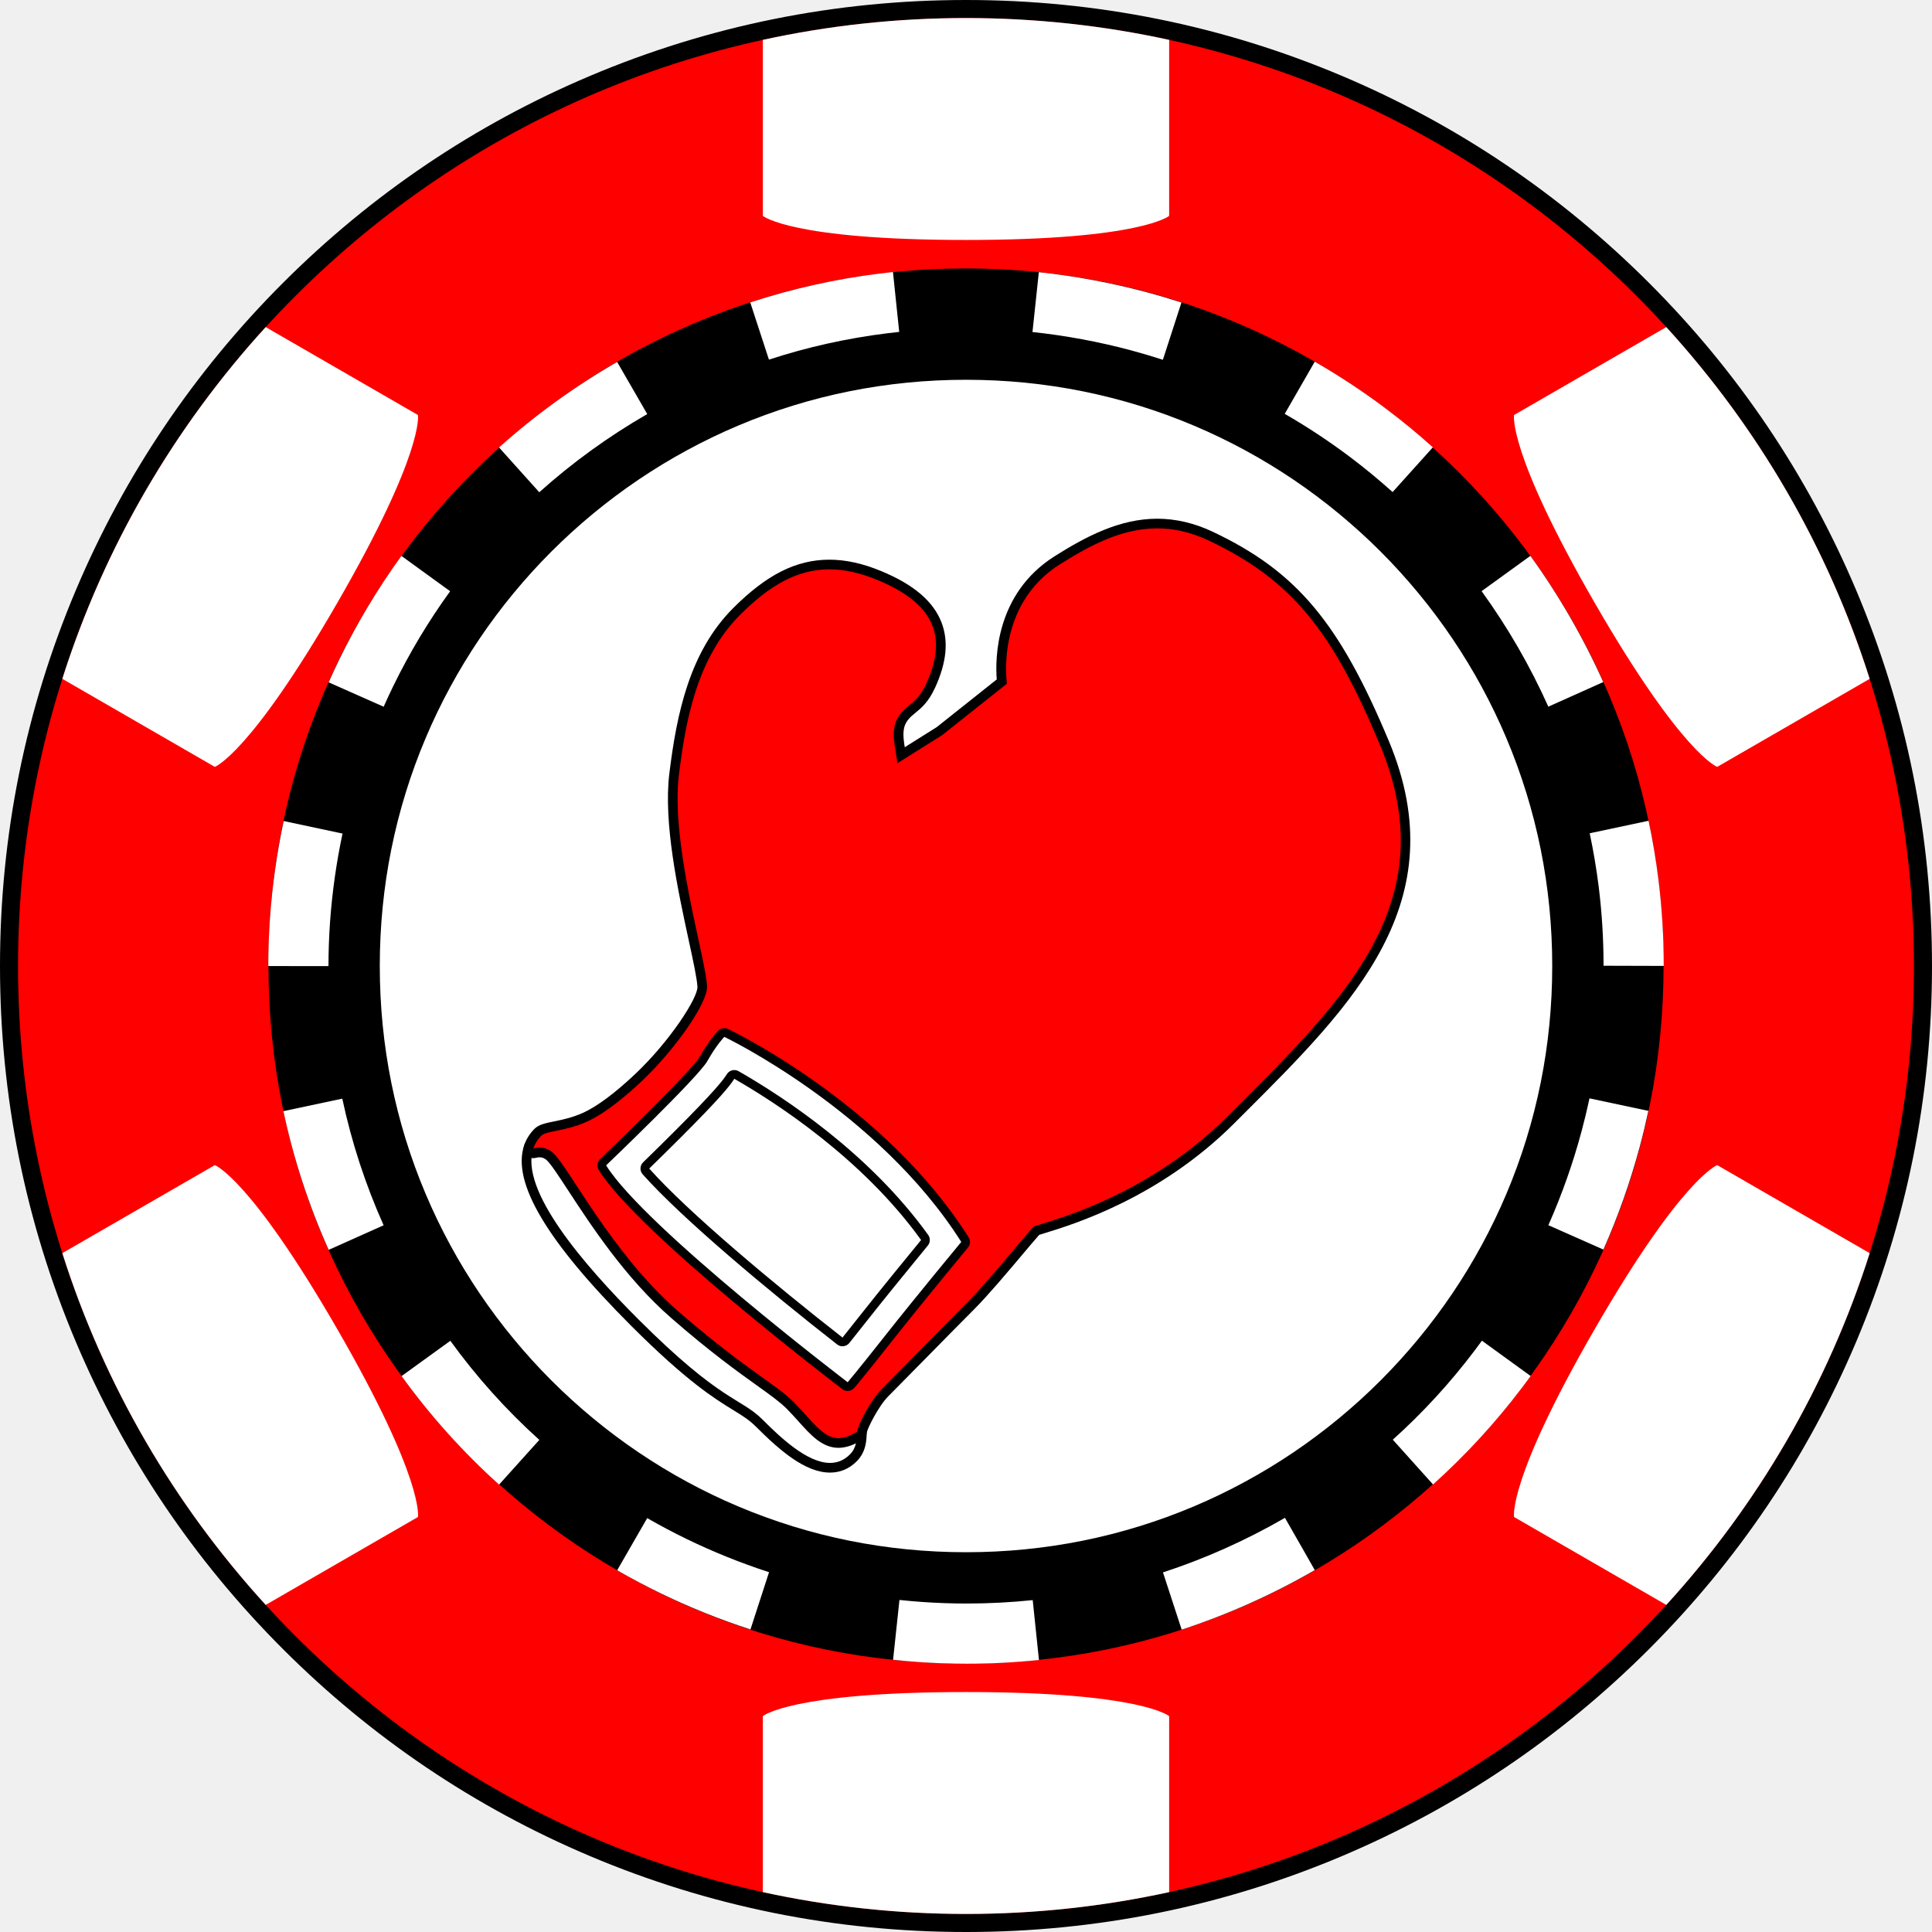
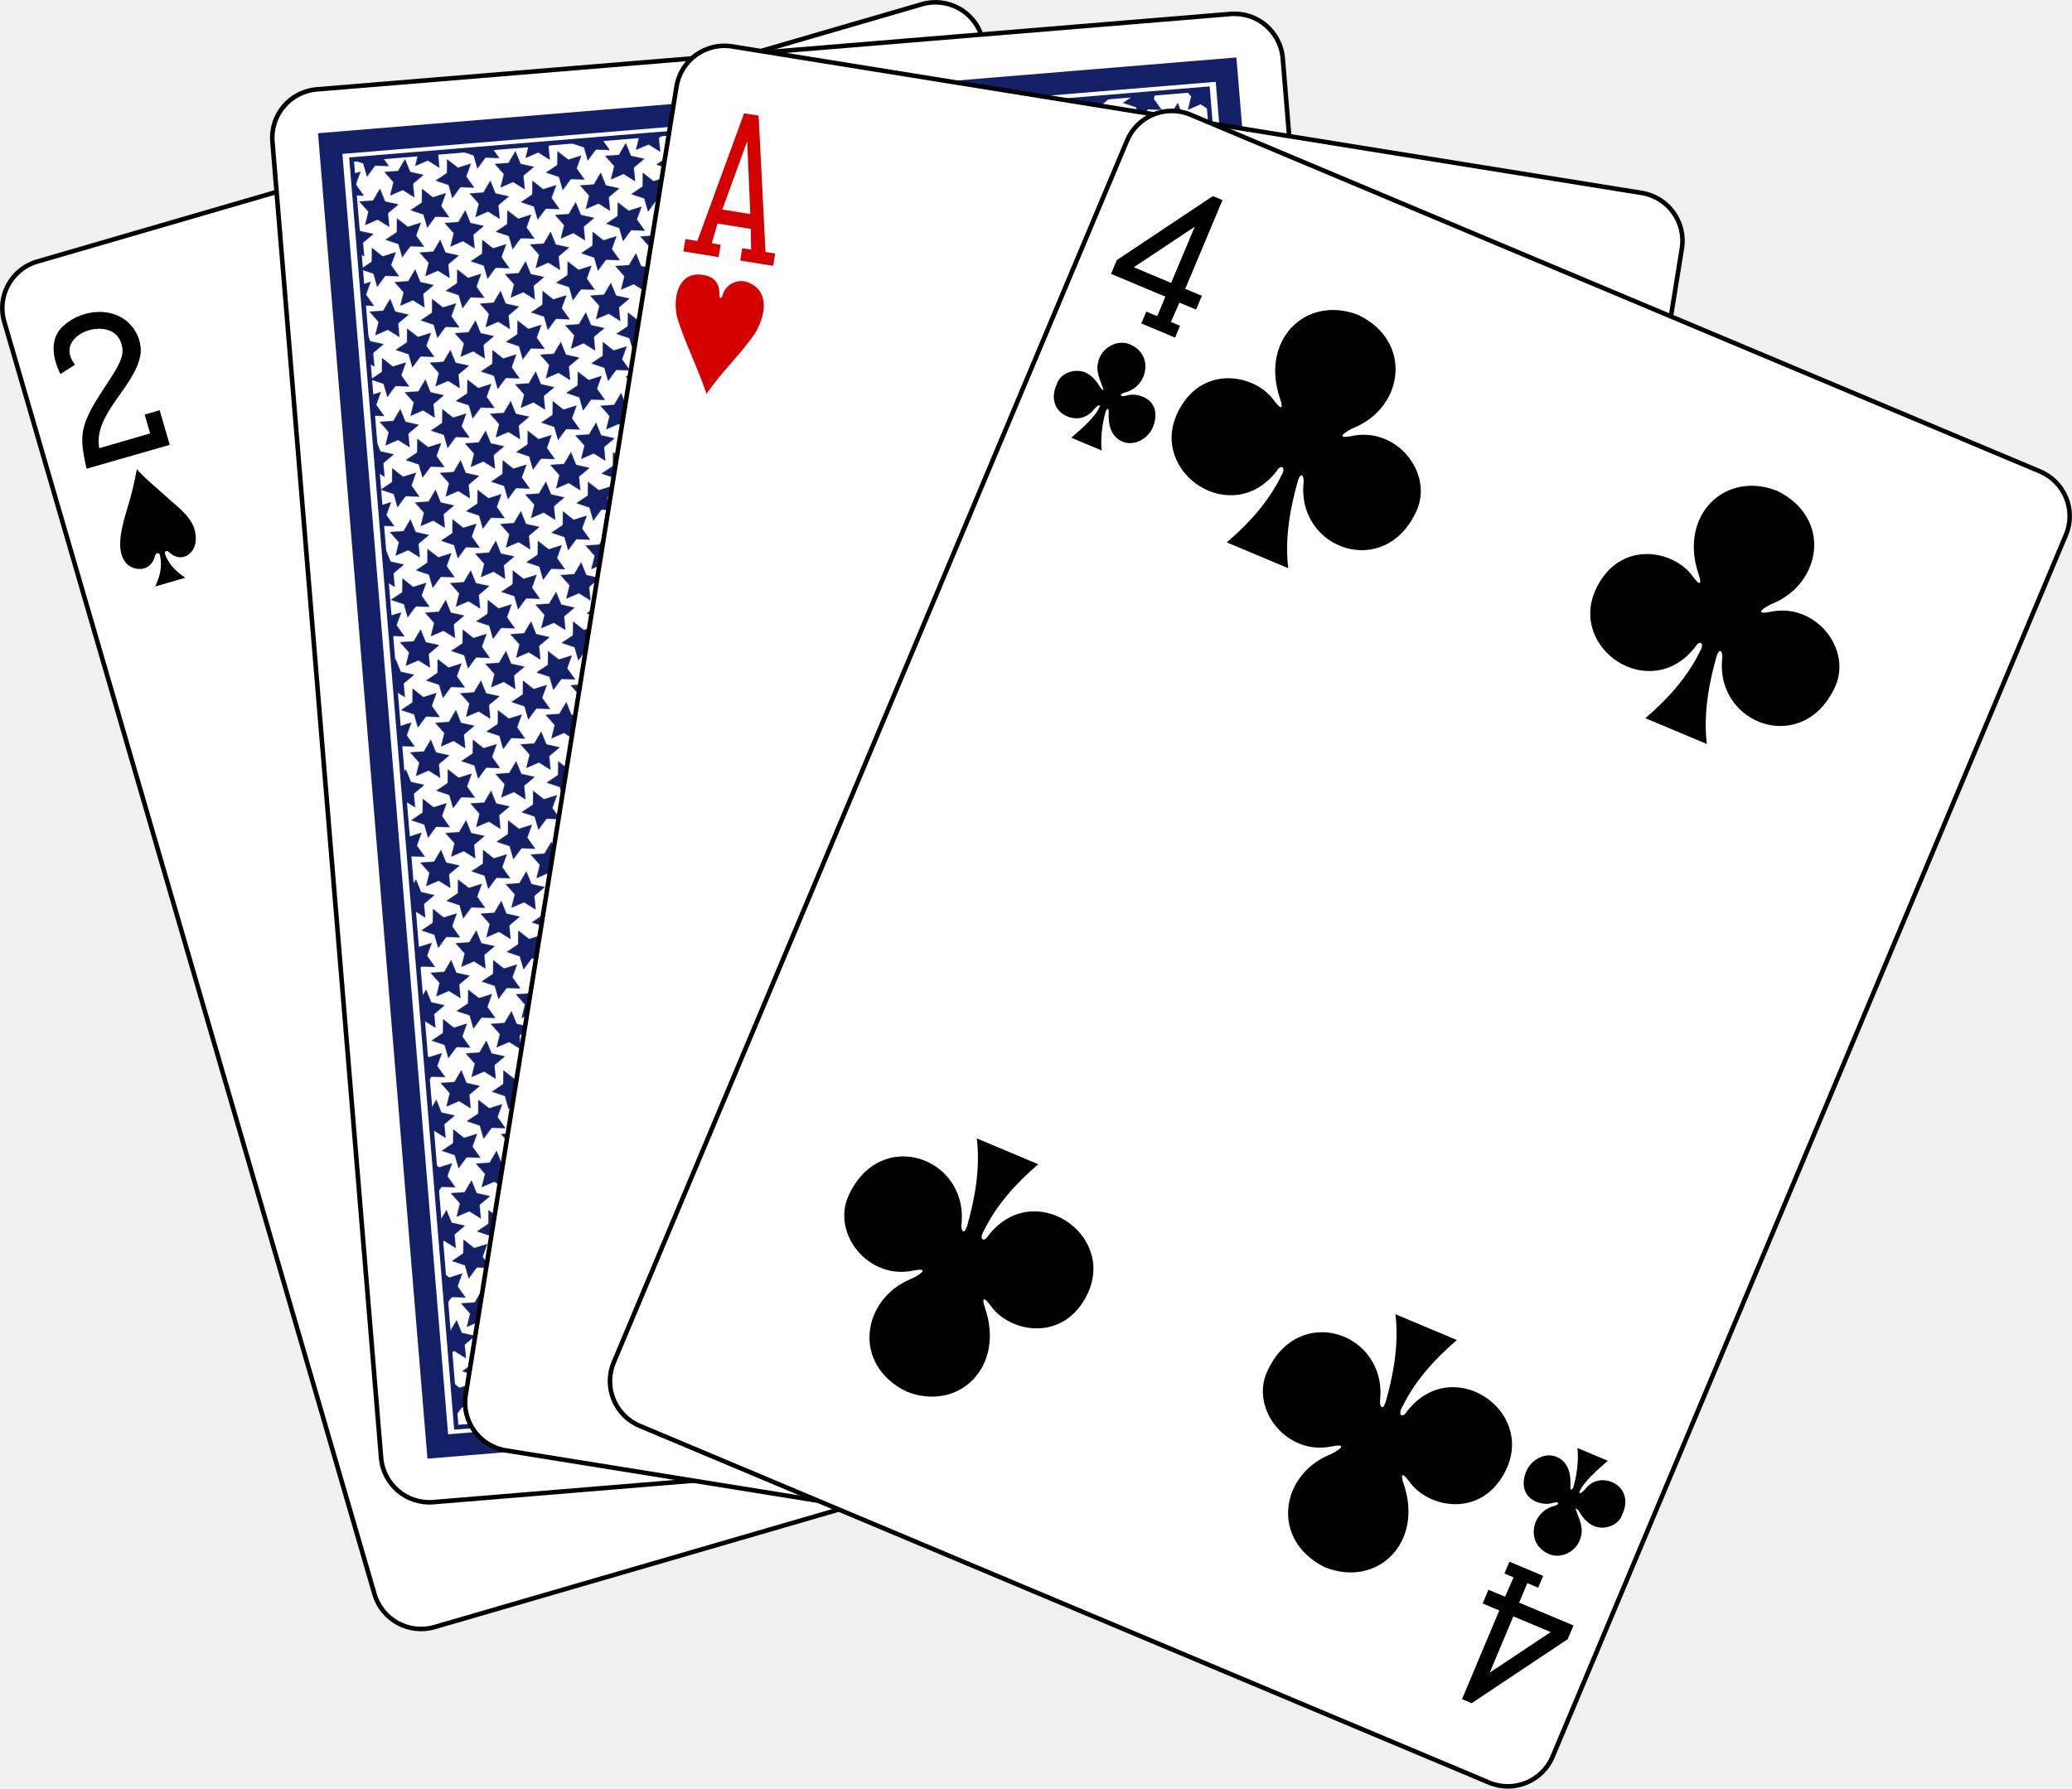
- <svg xmlns="http://www.w3.org/2000/svg" version="1.1" id="Layer_1" x="0px" y="0px" width="200px" height="200px" viewBox="0 0 200 200" enable-background="new 0 0 200 200" xml:space="preserve">
-   <rect fill="none" width="200" height="200" />
-   <g>
-     <g>
-       <g>
-         <g>
-           <path fill="#FF0000" d="M100,199.065c-13.374,0-26.347-2.619-38.561-7.785c-11.797-4.99-22.391-12.133-31.489-21.23      s-16.241-19.692-21.23-31.488C3.554,126.347,0.935,113.373,0.935,100s2.62-26.347,7.786-38.561      c4.989-11.797,12.132-22.392,21.23-31.489S49.642,13.71,61.439,8.72C73.653,3.554,86.626,0.935,100,0.935      c13.373,0,26.348,2.619,38.561,7.785c11.797,4.99,22.393,12.133,31.49,21.23s16.24,19.692,21.23,31.489      c5.166,12.214,7.785,25.188,7.785,38.561s-2.619,26.347-7.785,38.562c-4.99,11.796-12.133,22.391-21.23,31.488      s-19.693,16.24-31.49,21.23C126.348,196.446,113.373,199.065,100,199.065z" />
-           <path d="M100,1.869c54.197,0,98.131,43.935,98.131,98.131S154.197,198.131,100,198.131c-54.196,0-98.131-43.935-98.131-98.131      S45.804,1.869,100,1.869 M100,0C86.501,0,73.404,2.645,61.075,7.859c-11.908,5.036-22.603,12.247-31.786,21.43      c-9.183,9.184-16.393,19.878-21.43,31.786C2.645,73.404,0,86.501,0,100s2.645,26.596,7.859,38.925      c5.037,11.908,12.247,22.603,21.43,31.786c9.184,9.183,19.878,16.394,31.786,21.43C73.404,197.355,86.501,200,100,200      s26.596-2.645,38.926-7.859c11.908-5.036,22.602-12.247,31.785-21.43c9.184-9.184,16.393-19.878,21.43-31.786      C197.355,126.596,200,113.499,200,100s-2.645-26.596-7.859-38.925c-5.037-11.908-12.246-22.603-21.43-31.786      c-9.184-9.183-19.877-16.394-31.785-21.43C126.596,2.645,113.499,0,100,0L100,0z" />
+ <svg xmlns="http://www.w3.org/2000/svg" xmlns:xlink="http://www.w3.org/1999/xlink" version="1.1" width="454.207" height="392.18" id="svg4423">
+   <defs id="defs4425">
+     <pattern xlink:href="#pattern13024-5" id="pattern13545-1" patternTransform="matrix(-0.1105996,0.1105996,-0.1105996,-0.1105996,-254.0238,74.42622)" />
+     <pattern patternUnits="userSpaceOnUse" width="108.618" height="110.741" patternTransform="translate(-254.0238,74.42622)" id="pattern13024-5">
+       <path transform="translate(1070.355,-11.76359)" d="m -1016.046,25.721 -10.764,16.121 7.177,18.006 -18.658,-5.256 -14.907,12.39 -0.767,-19.369 -16.39,-10.349 18.184,-6.715 4.777,-18.786 12.005,15.219 z" id="path13016-2" style="fill:#131f67;fill-opacity:1;stroke:none" />
+       <path style="fill:#131f67;fill-opacity:1;stroke:none" id="path13018-7" d="m -1016.046,25.721 -10.764,16.121 7.177,18.006 -18.658,-5.256 -14.907,12.39 -0.767,-19.369 -16.39,-10.349 18.184,-6.715 4.777,-18.786 12.005,15.219 z" transform="matrix(0.8660254,0.5,-0.5,0.8660254,946.3391,568.7278)" />
+       <path d="m -1016.046,25.721 -10.764,16.121 7.177,18.006 -18.658,-5.256 -14.907,12.39 -0.767,-19.369 -16.39,-10.349 18.184,-6.715 4.777,-18.786 12.005,15.219 z" id="path13020-6" style="fill:#131f67;fill-opacity:1;stroke:none" transform="translate(1124.664,-11.76359)" />
+       <path style="fill:#131f67;fill-opacity:1;stroke:none" id="path13022-1" d="m -1016.046,25.721 -10.764,16.121 7.177,18.006 -18.658,-5.256 -14.907,12.39 -0.767,-19.369 -16.39,-10.349 18.184,-6.715 4.777,-18.786 12.005,15.219 z" transform="matrix(0.8660254,0.5,-0.5,0.8660254,1000.648,568.7278)" />
+     </pattern>
+   </defs>
+   <g transform="matrix(0.9601912,-0.2793435,0.2793435,0.9601912,58.62469,-214.6168)" id="layer1">
+     <g transform="translate(-1332.029,-31.09977)" id="g3511" style="display:inline">
+       <g id="g8049">
+         <g transform="translate(-5060.953,3024.952)" id="g8879-5" style="display:inline">
+           <rect width="223.228" height="311.811" rx="10.63" ry="10.63" x="6257.929" y="-2746.811" id="rect6347-0" style="fill:#ffffff;fill-opacity:1;stroke:#000000;stroke-width:0.997;stroke-miterlimit:4;stroke-opacity:1;stroke-dasharray:none;display:inline" />
+           <g transform="matrix(0.3010621,0,0,0.3010621,5679.86,-1949.801)" id="g8574-2">
+             <path d="m 1947.701,-2492.42 0.547,-6.705 c 1.692,-20.723 6.226,-27.723 31.96,-49.343 12.488,-10.492 16.588,-15.669 17.165,-21.677 1.631,-14.15 -11.131,-18.57 -19.448,-18.647 -10.769,-0.099 -22.951,6.349 -17.143,21.304 l -12.079,3.547 c -2.439,-13.951 0.056,-27.044 11.378,-32.858 15.101,-7.572 34.478,-4.601 44.255,7.33 6.571,8.019 8.064,19.086 4.543,27.754 -10.299,22.16 -45.243,31.908 -48.132,57.528 l 38.634,0 0,-14.267 11.379,0 0,26.264 z" id="path7100-8" style="fill:#000000;fill-opacity:1;display:inline" />
+             <path d="m 2633.966,-1766.532 -0.547,6.705 c -1.692,20.723 -6.226,27.723 -31.96,49.343 -12.488,10.492 -16.588,15.669 -17.165,21.677 -1.631,14.15 11.131,18.57 19.448,18.647 10.769,0.099 22.951,-6.349 17.143,-21.304 l 12.079,-3.547 c 2.439,13.951 -0.056,27.044 -11.378,32.858 -15.101,7.572 -34.478,4.601 -44.255,-7.33 -6.571,-8.019 -8.064,-19.086 -4.543,-27.754 10.299,-22.16 45.243,-31.908 48.132,-57.528 l -38.634,0 0,14.267 -11.379,0 0,-26.264 z" id="path7116-6" style="fill:#000000;fill-opacity:1;display:inline" />
+           </g>
        </g>
      </g>
-       <g>
-         <path fill="#FFFFFF" d="M34.91,137.579c-9.062-15.695-12.675-16.965-12.675-16.965l-15.783,9.112     c4.344,13.681,11.605,26.062,21.053,36.412l15.76-9.099C43.265,157.04,43.972,153.274,34.91,137.579z" />
-       </g>
-       <g>
-         <path fill="#FFFFFF" d="M165.09,62.421c9.062,15.695,12.676,16.965,12.676,16.965l15.783-9.112     c-4.344-13.68-11.605-26.062-21.055-36.412l-15.76,9.1C156.734,42.961,156.029,46.726,165.09,62.421z" />
-       </g>
-       <g>
-         <path fill="#FFFFFF" d="M34.91,62.421c9.062-15.695,8.355-19.46,8.355-19.46l-15.76-9.1     C18.058,44.212,10.796,56.594,6.452,70.273l15.783,9.112C22.235,79.386,25.849,78.116,34.91,62.421z" />
-       </g>
-       <g>
-         <path fill="#FFFFFF" d="M177.766,120.614c0,0-3.613,1.27-12.676,16.965s-8.355,19.461-8.355,19.461l15.76,9.099     c9.449-10.351,16.711-22.731,21.055-36.412L177.766,120.614z" />
-       </g>
-       <g>
-         <path fill="#FFFFFF" d="M100,175.159c-18.123,0-21.03,2.494-21.03,2.494v18.219c6.775,1.479,13.812,2.259,21.03,2.259     s14.255-0.78,21.03-2.259v-18.219C121.03,177.653,118.123,175.159,100,175.159z" />
-       </g>
-       <g>
-         <path fill="#FFFFFF" d="M100,24.841c18.123,0,21.03-2.494,21.03-2.494V4.128c-6.775-1.479-13.812-2.259-21.03-2.259     s-14.255,0.78-21.03,2.259v18.219C78.97,22.347,81.877,24.841,100,24.841z" />
-       </g>
-       <g>
-         <path d="M100,172.212c-9.76,0-19.214-1.905-28.1-5.664c-4.273-1.808-8.397-4.046-12.256-6.653     c-3.829-2.587-7.431-5.559-10.705-8.833c-3.274-3.274-6.246-6.876-8.833-10.705c-2.607-3.859-4.846-7.982-6.653-12.256     c-3.759-8.887-5.664-18.34-5.664-28.101c0-9.76,1.905-19.214,5.664-28.1c1.808-4.274,4.046-8.397,6.653-12.257     c2.587-3.829,5.559-7.431,8.833-10.705c3.274-3.274,6.876-6.246,10.705-8.833c3.859-2.607,7.983-4.846,12.256-6.653     c8.886-3.759,18.34-5.664,28.1-5.664s19.214,1.905,28.1,5.664c4.273,1.808,8.398,4.046,12.258,6.653     c3.828,2.587,7.43,5.559,10.705,8.833c3.273,3.274,6.244,6.876,8.832,10.705c2.607,3.859,4.846,7.982,6.654,12.257     c3.758,8.886,5.664,18.34,5.664,28.1c0,9.761-1.906,19.214-5.664,28.101c-1.809,4.273-4.047,8.396-6.654,12.256     c-2.588,3.829-5.559,7.431-8.832,10.705c-3.275,3.274-6.877,6.246-10.705,8.833c-3.859,2.607-7.984,4.846-12.258,6.653     C119.214,170.307,109.76,172.212,100,172.212z" />
-       </g>
-       <g>
-         <path fill="#FFFFFF" d="M100.084,172.228c-1.691,0-3.403-0.061-5.086-0.179c-0.846-0.061-1.703-0.137-2.547-0.226l0.66-6.196     c0.771,0.083,1.554,0.151,2.327,0.206c1.538,0.109,3.101,0.164,4.647,0.164c2.275,0,4.57-0.119,6.821-0.354l0.646,6.197     C105.086,172.098,102.573,172.228,100.084,172.228z M122.326,168.698l-1.935-5.924c4.337-1.415,8.577-3.311,12.599-5.633     l0.027-0.016l3.092,5.409l-1.545-2.704l1.543,2.706l0.01-0.007l-0.012,0.007C131.709,165.075,127.073,167.148,122.326,168.698z      M77.688,168.679c-3.207-1.041-6.363-2.313-9.38-3.782c-1.491-0.727-2.978-1.514-4.418-2.344l3.108-5.399     c1.316,0.757,2.675,1.479,4.037,2.141c2.757,1.343,5.643,2.506,8.576,3.458L77.688,168.679z M51.664,153.687     c-3.736-3.363-7.132-7.144-10.093-11.236l5.048-3.652c2.704,3.737,5.804,7.189,9.213,10.258L51.664,153.687z M148.346,153.672     l-4.164-4.636c3.092-2.777,5.938-5.876,8.457-9.211c0.258-0.34,0.516-0.688,0.768-1.037l5.045,3.657     c-0.275,0.381-0.559,0.763-0.842,1.137C154.85,147.233,151.734,150.627,148.346,153.672z M34.026,129.385     c-2.064-4.611-3.642-9.442-4.687-14.359l6.095-1.295c0.954,4.487,2.393,8.897,4.278,13.108L34.026,129.385z M165.982,129.356     l-5.695-2.524c1.396-3.149,2.555-6.432,3.445-9.755c0.299-1.111,0.57-2.246,0.811-3.375l6.096,1.295     c-0.264,1.234-0.562,2.477-0.887,3.692C168.777,122.325,167.51,125.913,165.982,129.356z M34.003,100.012l-6.23-0.006     c0.002-1.665,0.062-3.351,0.179-5.008c0.237-3.344,0.712-6.71,1.413-10.005l6.094,1.297c-0.641,3.014-1.075,6.091-1.292,9.146     C34.06,96.95,34.004,98.491,34.003,100.012z M172.229,99.991l-6.23-0.018v-0.057c0-2.704-0.168-5.426-0.498-8.089     c-0.232-1.864-0.547-3.737-0.936-5.566l6.094-1.296c0.426,2.003,0.77,4.054,1.023,6.096c0.363,2.917,0.547,5.896,0.547,8.855     V99.991z M39.717,73.161l-5.695-2.526c0.346-0.781,0.71-1.563,1.082-2.327c1.83-3.76,4.001-7.381,6.451-10.761l5.044,3.658     c-2.239,3.087-4.221,6.395-5.894,9.83C40.365,71.732,40.033,72.448,39.717,73.161z M160.283,73.154     c-0.932-2.08-1.988-4.148-3.141-6.146c-1.158-2.004-2.426-3.96-3.766-5.813l5.047-3.652c1.467,2.025,2.85,4.162,4.113,6.351     c1.26,2.182,2.414,4.44,3.432,6.713L160.283,73.154z M55.825,50.958l-4.164-4.636c3.716-3.337,7.829-6.316,12.225-8.854     l3.116,5.395C62.979,45.186,59.219,47.909,55.825,50.958z M144.162,50.938c-1.385-1.246-2.844-2.448-4.336-3.576     c-2.164-1.636-4.463-3.157-6.832-4.52l3.109-5.4c2.592,1.492,5.107,3.156,7.479,4.948c1.635,1.235,3.232,2.553,4.748,3.916     L144.162,50.938z M120.381,37.245c-1.09-0.354-2.201-0.684-3.304-0.979c-3.331-0.893-6.762-1.529-10.195-1.895l0.658-6.195     c3.755,0.398,7.507,1.097,11.149,2.072c1.206,0.323,2.422,0.683,3.614,1.068L120.381,37.245z M79.6,37.228l-1.935-5.923     c4.338-1.417,8.846-2.423,13.396-2.987c0.455-0.057,0.918-0.109,1.378-0.157l0.647,6.197c-0.419,0.044-0.842,0.093-1.258,0.145     C87.674,35.017,83.559,35.933,79.6,37.228z" />
-       </g>
-       <g>
-         <path fill="#FFFFFF" d="M100,160.686c-8.209,0-16.153-1.601-23.61-4.754c-3.588-1.517-7.051-3.397-10.293-5.588     c-3.222-2.177-6.252-4.677-9.008-7.433s-5.256-5.786-7.432-9.008c-2.191-3.242-4.071-6.705-5.588-10.293     c-3.154-7.458-4.754-15.401-4.754-23.61s1.6-16.152,4.754-23.61c1.518-3.588,3.397-7.051,5.588-10.293     c2.176-3.222,4.676-6.252,7.432-9.008c2.755-2.755,5.786-5.255,9.008-7.433c3.242-2.19,6.706-4.071,10.293-5.588     c7.457-3.154,15.4-4.754,23.61-4.754c8.209,0,16.152,1.6,23.609,4.754c3.588,1.517,7.052,3.397,10.295,5.588     c3.221,2.178,6.252,4.678,9.008,7.433c2.754,2.756,5.256,5.786,7.432,9.008c2.191,3.242,4.07,6.705,5.588,10.293     c3.154,7.458,4.754,15.401,4.754,23.61s-1.6,16.152-4.754,23.61c-1.518,3.588-3.396,7.051-5.588,10.293     c-2.176,3.222-4.678,6.252-7.432,9.008c-2.756,2.756-5.787,5.256-9.008,7.433c-3.243,2.19-6.707,4.071-10.295,5.588     C116.152,159.085,108.209,160.686,100,160.686z" />
-       </g>
+       <path d="m 1307.548,346.303 c 0.015,-2.026 -1.587,-2.064 -1.569,-0.586 -0.134,7.429 -6.417,11.086 -10.981,10.219 -7.036,-1.338 -9.282,-8.322 -9.215,-12.435 0.207,-12.696 12.988,-22.058 24.52,-38.335 8.45,14.691 22.397,26.23 23.223,37.586 1.098,15.098 -18.009,20.73 -20.737,3.133 -0.176,-1.243 -1.64,-1.801 -1.526,-0.065 0.414,4.823 -0.175,6.831 5.266,18.719 l -14.222,0 c 3.15,-5.555 5.025,-12.375 5.24,-18.236 z" id="path3194" style="fill:#000000;fill-opacity:1;display:inline" />
+       <path d="m 1307.559,522.236 c 0.015,2.026 -1.587,2.064 -1.569,0.586 -0.134,-7.429 -6.417,-11.086 -10.981,-10.219 -7.036,1.338 -9.282,8.322 -9.215,12.435 0.207,12.696 12.988,22.058 24.52,38.335 8.45,-14.691 22.397,-26.23 23.223,-37.586 1.098,-15.098 -18.009,-20.73 -20.737,-3.133 -0.176,1.243 -1.64,1.801 -1.526,0.065 0.414,-4.823 -0.175,-6.831 5.266,-18.719 l -14.222,0 c 3.15,5.555 5.025,12.375 5.24,18.236 z" id="path3254" style="fill:#000000;fill-opacity:1;display:inline" />
+       <path d="m 1215.434,347.428 c 0.01,-0.872 -0.895,-0.465 -1.018,-0.19 -1.163,1.986 -2.865,2.448 -4.548,1.732 -1.667,-0.709 -2.604,-2.28 -2.454,-4.522 0.31,-3.438 3.035,-7.2 4.355,-9.326 1.252,-1.93 2.628,-4.222 4.077,-7.154 1.697,3.363 2.559,4.321 4.405,7.391 1.626,2.704 3.893,5.353 4.067,8.622 0,2.485 -1.046,4.832 -3.399,5.259 -1.331,0.242 -2.579,-0.442 -3.504,-2.037 -0.282,-0.407 -0.849,-0.195 -0.839,0.362 0.165,2.093 0.955,3.983 2.829,6.212 l -6.887,0 c 1.41,-1.576 2.849,-3.704 2.915,-6.349 z" id="path3310" style="fill:#000000;fill-opacity:1;display:inline" />
+       <path d="m 1403.158,520.588 c 0.01,0.872 -0.895,0.465 -1.018,0.19 -1.163,-1.986 -2.865,-2.448 -4.548,-1.732 -1.667,0.709 -2.604,2.28 -2.454,4.522 0.31,3.438 3.035,7.2 4.355,9.326 1.252,1.93 2.628,4.222 4.077,7.154 1.697,-3.363 2.559,-4.321 4.405,-7.392 1.626,-2.704 3.893,-5.353 4.067,-8.622 0,-2.485 -1.046,-4.832 -3.399,-5.259 -1.331,-0.242 -2.579,0.442 -3.504,2.037 -0.282,0.407 -0.849,0.195 -0.839,-0.362 0.165,-2.093 0.955,-3.983 2.829,-6.212 l -6.887,0 c 1.41,1.576 2.849,3.704 2.915,6.349 z" id="path3332" style="fill:#000000;fill-opacity:1;display:inline" />
    </g>
-     <g>
-       <g>
-         <g>
-           <path fill="#FFFFFF" d="M85.926,151.94c-2.71,0-5.82-3.112-7.315-4.607c-0.753-0.753-1.458-1.185-2.433-1.783      c-1.882-1.154-4.727-2.9-10.476-8.649c-8.485-8.486-12.176-14.599-10.968-18.168c0.053-0.158,0.182-0.279,0.343-0.323      c0.267-0.071,0.531-0.108,0.785-0.108c0.643,0,1.225,0.228,1.728,0.677c0.562,0.499,1.377,1.745,2.505,3.47      c2.313,3.538,5.81,8.886,10.402,12.885c3.999,3.482,6.75,5.451,8.758,6.889c1.422,1.018,2.449,1.753,3.246,2.551      c0.46,0.46,0.882,0.93,1.282,1.376c1.118,1.246,2,2.23,3.018,2.23l0.123-0.005c0.425-0.031,0.945-0.228,1.548-0.585      c0.079-0.046,0.167-0.069,0.255-0.069c0.087,0,0.175,0.022,0.252,0.068c0.157,0.092,0.252,0.262,0.248,0.443      c-0.018,0.775-0.042,1.838-0.895,2.69C87.655,151.598,86.846,151.94,85.926,151.94z" />
-           <path d="M55.863,118.801c0.458,0,0.94,0.145,1.395,0.55c1.592,1.414,6.058,10.39,12.911,16.358      c6.851,5.967,10.124,7.559,11.979,9.416c1.801,1.799,2.994,3.753,4.654,3.753c0.053,0,0.106-0.002,0.16-0.006      c0.569-0.042,1.187-0.311,1.765-0.653c-0.019,0.822-0.07,1.67-0.749,2.349c-0.617,0.617-1.314,0.872-2.052,0.872      c-2.386,0-5.181-2.679-6.961-4.46c-2.329-2.328-4.244-1.768-12.909-10.433c-5.633-5.634-12.299-13.365-10.848-17.654      C55.417,118.836,55.637,118.801,55.863,118.801 M55.863,117.801v1V117.801c-0.298,0-0.606,0.042-0.916,0.126      c-0.322,0.087-0.58,0.329-0.687,0.646c-1.292,3.817,2.335,9.929,11.088,18.682c5.791,5.791,8.666,7.555,10.568,8.723      c0.946,0.58,1.63,0.999,2.341,1.711c2.467,2.468,5.104,4.753,7.668,4.753c1.057,0,1.986-0.393,2.759-1.166      c0.994-0.994,1.022-2.221,1.041-3.032c0.008-0.363-0.181-0.703-0.495-0.887c-0.156-0.092-0.331-0.137-0.505-0.137      c-0.176,0-0.353,0.046-0.51,0.14c-0.667,0.395-1.091,0.498-1.329,0.516c-0.03,0.003-0.058,0.004-0.086,0.004      c-0.794,0-1.652-0.957-2.646-2.064c-0.407-0.454-0.828-0.924-1.301-1.396c-0.825-0.826-1.867-1.571-3.308-2.603      c-2-1.432-4.74-3.393-8.721-6.859c-4.54-3.954-8.014-9.267-10.312-12.781c-1.191-1.822-1.979-3.026-2.592-3.571      C57.334,118.079,56.622,117.801,55.863,117.801L55.863,117.801z" />
-         </g>
-         <g>
-           <path fill="#FF0000" d="M86.801,149.378c-1.465,0-2.53-1.188-3.763-2.563c-0.388-0.433-0.797-0.889-1.244-1.336      c-0.739-0.739-1.738-1.454-3.121-2.444c-2.025-1.449-4.798-3.434-8.833-6.948c-4.696-4.09-8.238-9.507-10.582-13.091      c-1.044-1.598-1.869-2.859-2.333-3.271c-0.319-0.285-0.667-0.423-1.062-0.423c-0.166,0-0.342,0.024-0.524,0.074      c-0.043,0.011-0.087,0.017-0.13,0.017c-0.136,0-0.269-0.056-0.365-0.157c-0.126-0.135-0.168-0.328-0.109-0.503      c0.194-0.575,0.513-1.086,0.947-1.52c0.342-0.342,0.943-0.465,1.775-0.636c0.867-0.177,1.946-0.398,3.107-0.925      c1.882-0.853,4.036-2.69,5.512-4.083c3.648-3.439,6.691-8.063,6.623-9.437c-0.044-0.894-0.424-2.647-0.906-4.869      c-1.106-5.107-2.622-12.103-2.005-17.126c0.754-6.14,2.062-12.429,6.477-16.845c3.358-3.357,6.316-4.855,9.593-4.855      c1.637,0,3.343,0.38,5.216,1.16c3.184,1.326,5.117,2.955,5.911,4.98c0.712,1.817,0.503,3.91-0.637,6.399      c-0.644,1.404-1.311,1.946-1.899,2.426c-0.273,0.223-0.532,0.433-0.773,0.722c-0.88,1.056-0.7,2.156-0.451,3.68      c0.02,0.123,0.041,0.247,0.061,0.373l3.993-2.507l6.433-5.117c-0.143-1.534-0.44-8.667,5.755-12.564      c3.618-2.276,6.76-3.792,10.332-3.792c1.873,0,3.686,0.427,5.539,1.305c8.527,4.038,12.898,9.246,17.986,21.431      c6.814,16.323-3.225,26.344-14.85,37.946l-1.051,1.05c-7.639,7.638-16.492,10.352-19.401,11.243      c-0.296,0.091-0.601,0.184-0.722,0.23c-0.283,0.297-0.967,1.109-1.752,2.04c-1.541,1.83-3.653,4.337-5.038,5.721      c-1.218,1.219-3.497,3.535-5.474,5.544c-1.512,1.537-2.848,2.895-3.397,3.444c-1.168,1.169-2.367,3.656-2.412,4.089      c-0.017,0.157-0.108,0.328-0.245,0.409c-0.747,0.442-1.396,0.678-1.983,0.722C86.932,149.376,86.867,149.378,86.801,149.378z" />
-           <path d="M119.797,54.697c1.684,0,3.451,0.369,5.326,1.257c8.637,4.091,12.816,9.384,17.738,21.171      c6.889,16.506-4.006,26.663-15.793,38.45c-8.961,8.96-19.762,11.109-20.074,11.422c-0.706,0.706-4.685,5.659-6.838,7.812      c-2.15,2.15-7.604,7.721-8.871,8.988c-1.267,1.267-2.545,3.922-2.558,4.421c-0.579,0.343-1.196,0.611-1.765,0.653      c-0.054,0.004-0.107,0.006-0.16,0.006c-1.659,0-2.853-1.954-4.654-3.753c-1.855-1.857-5.128-3.449-11.979-9.416      c-6.854-5.969-11.319-14.944-12.911-16.358c-0.454-0.405-0.937-0.55-1.395-0.55c-0.226,0-0.446,0.035-0.655,0.092      c0.166-0.49,0.435-0.935,0.827-1.326c0.512-0.512,2.488-0.439,4.735-1.458c2.021-0.916,4.278-2.882,5.648-4.175      c3.549-3.347,6.861-8.174,6.779-9.825c-0.148-2.996-3.795-14.731-2.914-21.91c0.673-5.475,1.825-12.042,6.334-16.552      c3.064-3.063,5.937-4.709,9.24-4.708c1.557,0,3.21,0.365,5.024,1.121c5.659,2.356,7.308,5.696,5.011,10.71      c-0.896,1.953-1.792,2.063-2.602,3.035c-1.267,1.52-0.644,3.155-0.392,5.206l4.645-2.916l6.695-5.321      c0,0-1.242-8.123,5.492-12.36C112.855,56.447,116.129,54.697,119.797,54.697 M119.797,53.697c-3.909,0-7.404,1.859-10.599,3.869      c-6.2,3.901-6.177,10.711-6.014,12.767l-6.22,4.944l-3.306,2.075c-0.21-1.345-0.243-2.135,0.4-2.907      c0.21-0.252,0.439-0.438,0.705-0.654c0.6-0.488,1.346-1.095,2.038-2.604c1.2-2.619,1.412-4.841,0.648-6.791      c-0.846-2.158-2.869-3.879-6.184-5.26c-1.936-0.806-3.705-1.198-5.409-1.198c-3.42,0-6.488,1.543-9.947,5.002      c-4.522,4.522-5.854,10.909-6.619,17.137c-0.627,5.107,0.898,12.15,2.013,17.293c0.458,2.112,0.853,3.937,0.895,4.789      c0.055,1.112-2.82,5.609-6.467,9.048c-2.076,1.958-3.935,3.339-5.375,3.991c-1.11,0.503-2.158,0.718-3,0.89      c-0.918,0.188-1.581,0.324-2.029,0.772c-0.488,0.488-0.847,1.064-1.067,1.712c-0.118,0.351-0.034,0.736,0.218,1.006      c0.192,0.204,0.457,0.315,0.729,0.315c0.087,0,0.174-0.011,0.261-0.034c0.14-0.038,0.272-0.057,0.394-0.057      c0.271,0,0.502,0.094,0.729,0.295c0.415,0.369,1.265,1.668,2.248,3.172c2.359,3.607,5.923,9.06,10.672,13.194      c4.053,3.53,6.837,5.523,8.871,6.979c1.363,0.976,2.349,1.681,3.058,2.391c0.435,0.435,0.837,0.883,1.226,1.316      c1.258,1.404,2.447,2.73,4.135,2.73c0.078,0,0.156-0.003,0.235-0.009c0.666-0.05,1.386-0.308,2.2-0.791      c0.28-0.165,0.46-0.456,0.487-0.777c0.11-0.485,1.195-2.724,2.268-3.796c0.55-0.551,1.887-1.909,3.401-3.448      c1.976-2.008,4.253-4.323,5.471-5.541c1.398-1.398,3.519-3.914,5.066-5.752c0.686-0.813,1.34-1.589,1.65-1.932      c0.141-0.046,0.366-0.115,0.587-0.184c2.938-0.9,11.883-3.642,19.608-11.367l1.051-1.05      c11.264-11.241,21.9-21.859,14.959-38.493c-5.145-12.318-9.576-17.589-18.234-21.689      C123.654,54.152,121.719,53.697,119.797,53.697L119.797,53.697z" />
+   </g>
+   <g transform="matrix(0.9994534,-0.03305952,0.03305952,0.9994534,-206.8713,-336.7815)" id="layer1-8" style="display:inline">
+     <g transform="matrix(0.9987855,-0.04927067,0.04927067,0.9987855,487.8366,-148.1322)" id="g13552" style="display:inline">
+       <rect width="222.228" height="310.811" rx="10.63" ry="10.63" x="-259.114" y="501.816" id="rect13537" style="fill:#ffffff;stroke:#000000;stroke-width:1;stroke-opacity:1" />
+       <rect width="197.052" height="286.644" ry="0" x="-246.526" y="513.9" id="rect13539" style="fill:none;stroke:#131f67;stroke-width:4.952;stroke-linecap:round;stroke-linejoin:miter;stroke-miterlimit:4;stroke-opacity:1;stroke-dasharray:none" />
+       <rect width="188.277" height="278.906" x="-242.139" y="517.769" id="rect13541" style="fill:url(#pattern13545-1);fill-opacity:1;stroke:#131f67;stroke-width:1;stroke-linecap:round;stroke-linejoin:miter;stroke-miterlimit:4;stroke-opacity:1;stroke-dasharray:none" />
+     </g>
+   </g>
+   <g transform="matrix(0.9872722,0.1590396,-0.1590396,0.9872722,-48.24213,-398.4929)" id="layer1-3">
+     <g transform="translate(-1090.392,198.1498)" id="g8889" style="display:inline">
+       <g id="g8763">
+         <g transform="translate(-4683.875,2918.937)" id="g8869">
+           <rect width="223.228" height="311.811" rx="10.63" ry="10.63" x="6034.701" y="-2746.811" id="rect3232" style="fill:#ffffff;fill-opacity:1;stroke:#000000;stroke-width:0.997;stroke-miterlimit:4;stroke-opacity:1;stroke-dasharray:none;display:inline" />
+           <g transform="matrix(0.3010621,0,0,0.3010621,5730.642,-1948.112)" id="g8567">
+             <path d="m 1033.986,-2499.928 0,-9.091 8.839,0 18.814,-97.227 10.705,0 20.736,97.227 7.134,0 0,9.091 -24.307,0 0,-9.091 6.566,0 -2.616,-14.9 -24.532,0 -1.894,14.9 6.566,0 0,9.091 z m 43.772,-34.598 -10.657,-52.05 -9.987,52.05 z" id="path7183" style="fill:#d40000;fill-opacity:1;display:inline" />
+             <path d="m 1727.391,-1770.247 0,9.091 -8.839,0 -18.814,97.227 -10.705,0 -20.736,-97.227 -7.134,0 0,-9.091 24.307,0 0,9.091 -6.566,0 2.616,14.9 24.532,0 1.894,-14.9 -6.566,0 0,-9.091 z m -43.772,34.598 10.657,52.05 9.987,-52.05 z" id="path7186" style="fill:#d40000;fill-opacity:1;display:inline" />
+           </g>
        </g>
      </g>
-       <g>
-         <path fill="#FFFFFF" d="M87.75,143.539c-0.096,0-0.192-0.03-0.273-0.092c-0.861-0.656-21.126-16.14-25.113-22.572     c-0.112-0.182-0.083-0.417,0.072-0.564c2.635-2.518,9.639-9.347,10.4-10.694c0.975-1.737,1.793-2.564,1.827-2.6     c0.086-0.086,0.202-0.132,0.319-0.132c0.066,0,0.133,0.015,0.195,0.044c0.16,0.076,16.124,7.821,24.714,21.396     c0.104,0.165,0.091,0.379-0.034,0.529c-0.046,0.056-4.662,5.627-7.815,9.62c-3.163,4.006-3.922,4.877-3.953,4.912     C88,143.487,87.875,143.539,87.75,143.539z" />
-         <path d="M74.981,107.336c0,0,15.908,7.608,24.528,21.229c0,0-4.629,5.585-7.822,9.629c-3.191,4.042-3.938,4.894-3.938,4.894     s-21.014-16.015-25.003-22.451c0,0,9.521-9.098,10.481-10.799C74.185,108.134,74.981,107.336,74.981,107.336 M74.982,106.433     c-0.235,0-0.466,0.092-0.639,0.266c-0.036,0.036-0.896,0.906-1.902,2.697c-0.65,1.153-6.674,7.106-10.317,10.589     c-0.309,0.295-0.369,0.766-0.144,1.128c4.031,6.503,24.36,22.036,25.223,22.693c0.163,0.124,0.355,0.186,0.547,0.186     c0.252,0,0.502-0.105,0.68-0.309c0.031-0.035,0.798-0.915,3.967-4.929c3.15-3.989,7.762-9.557,7.809-9.612     c0.25-0.301,0.277-0.729,0.067-1.059c-8.659-13.684-24.242-21.246-24.901-21.562C75.247,106.462,75.114,106.433,74.982,106.433     L74.982,106.433z" />
-       </g>
-       <g>
-         <path fill="#FFFFFF" d="M87.215,138.914c-0.097,0-0.195-0.031-0.277-0.096c-7.06-5.512-16.04-13.017-20.069-17.552     c-0.16-0.181-0.15-0.454,0.022-0.623c0.955-0.932,2.122-2.075,3.276-3.229c4.077-4.075,5.05-5.308,5.463-5.976     c0.085-0.138,0.233-0.214,0.384-0.214c0.076,0,0.153,0.019,0.224,0.06c4.686,2.686,13.447,8.44,19.479,16.817     c0.12,0.166,0.113,0.392-0.017,0.55c-2.688,3.274-4.741,5.812-6.275,7.755c-0.75,0.949-1.36,1.72-1.858,2.34     C87.478,138.856,87.347,138.914,87.215,138.914z" />
-         <path d="M76.014,111.676c4.294,2.461,13.257,8.246,19.337,16.689c-1.647,2.007-4.259,5.201-6.28,7.762     c-0.749,0.947-1.358,1.717-1.855,2.336c-6.967-5.439-15.98-12.962-20.009-17.496c0.956-0.933,2.125-2.078,3.28-3.233     C74.554,113.666,75.573,112.387,76.014,111.676 M76.015,110.772c-0.303,0-0.598,0.152-0.769,0.428     c-0.377,0.608-1.331,1.828-5.398,5.895c-1.153,1.152-2.318,2.296-3.272,3.226c-0.345,0.337-0.365,0.886-0.044,1.246     c4.049,4.558,13.053,12.084,20.128,17.608c0.165,0.129,0.361,0.191,0.555,0.191c0.264,0,0.526-0.116,0.704-0.338     c0.499-0.62,1.109-1.392,1.86-2.342c1.533-1.941,3.584-4.477,6.27-7.748c0.26-0.316,0.274-0.769,0.035-1.101     c-6.082-8.446-14.904-14.242-19.622-16.945C76.321,110.812,76.167,110.772,76.015,110.772L76.015,110.772z" />
+       <path d="m 1359.107,232.88 c -1.583,-3.472 -1.757,-9.405 2.971,-10.208 3.562,-0.458 5.012,1.198 5.3,3.742 0.142,0.743 0.562,0.788 0.695,-0.058 0.204,-2.609 2.787,-4.133 4.806,-3.75 5.527,0.945 5.204,7.028 3.398,11.156 -2.731,5.479 -5.601,8.938 -8.245,14.452 -3.038,-5.741 -6.507,-10.405 -8.926,-15.333 z" id="path8626" style="fill:#d40000;fill-opacity:1;display:inline" />
+       <path d="m 1450.39,299.285 c 7.144,-0.474 10.868,5.627 11.595,10.436 0.433,0.764 0.671,0.549 0.837,-0.042 0.349,-6.174 5.875,-11.22 10.993,-10.53 8.328,0.108 13.389,9.375 11.966,17.219 -1.738,9.582 -6.9,15.351 -10.808,21.293 -4.421,6.152 -10.373,15.04 -12.29,19.317 0,0 -6.048,-9.205 -13.917,-20.03 -5.262,-7.239 -9.473,-15.082 -9.865,-21.835 -0.448,-7.715 2.719,-14.632 11.489,-15.828 z" id="path8512" style="fill:#d40000;fill-opacity:1;display:inline" />
+       <path d="m 1547.486,423.567 c -1.583,3.472 -1.757,9.405 2.971,10.208 3.562,0.458 5.012,-1.198 5.3,-3.742 0.142,-0.743 0.562,-0.788 0.695,0.058 0.204,2.609 2.787,4.133 4.806,3.75 5.527,-0.945 5.204,-7.028 3.398,-11.156 -2.731,-5.479 -5.601,-8.938 -8.245,-14.452 -3.038,5.741 -6.507,10.405 -8.926,15.333 z" id="path8648" style="fill:#d40000;fill-opacity:1;display:inline" />
+     </g>
+   </g>
+   <g transform="matrix(0.9219673,0.3872677,-0.3872677,0.9219673,154.4638,-421.2077)" id="layer1-7">
+     <g transform="translate(-1383.997,92.13511)" id="g3764" style="display:inline">
+       <g id="g6699">
+         <g id="g8365">
+           <g transform="translate(-5059.956,3024.952)" id="g8902-1" style="display:inline">
+             <rect width="223.228" height="311.811" rx="10.63" ry="10.63" x="6704.386" y="-2746.811" id="rect6353-4" style="fill:#ffffff;fill-opacity:1;stroke:#000000;stroke-width:0.997;stroke-miterlimit:4;stroke-opacity:1;stroke-dasharray:none;display:inline" />
+             <g transform="matrix(0.3010621,0,0,0.3010621,5623.293,-1949.67)" id="g8591-2" />
+           </g>
+         </g>
+         <g transform="translate(0.5763661,-2.2365113e-5)" id="g6689">
+           <path d="m 3650.172,-2493.73 0,-9.344 8.586,0 0,-15.399 -42.931,0 0,-10.865 46.453,-70.079 7.591,0.026 0,70.053 13.132,0 0,10.865 -13.132,0 -0.253,15.399 7.197,0 0,9.344 z m 8.586,-80.04 -29.493,44.432 29.493,0 z" transform="matrix(0.3010621,0,0,0.3010621,563.3368,1075.282)" id="path7104-3" style="fill:#000000;fill-opacity:1;display:inline" />
+           <path d="m 4273.157,-1766.094 0,9.344 -8.586,0 0,15.399 42.931,0 0,10.865 -46.453,70.079 -7.591,-0.026 0,-70.053 -13.132,0 0,-10.865 13.132,0 0.253,-15.399 -7.197,0 0,-9.344 z m -8.586,80.04 29.493,-44.432 -29.493,0 z" transform="matrix(0.3010621,0,0,0.3010621,563.3368,1075.282)" id="path7159-2" style="fill:#000000;fill-opacity:1;display:inline" />
+           <path d="m 1797.658,361.522 c 2.879,-5.776 4.976,-11.701 5.348,-18.037 0.342,-2.332 -1.075,-2.371 -1.288,-0.729 -4.076,15.593 -25.763,11.37 -25.017,-3.297 0.605,-11.895 12.419,-14.454 18.582,-10.565 2.434,1.433 2.296,0.575 0.968,-0.912 -9.155,-10.211 -3.61,-23.362 8.761,-23.602 13.38,0.793 16.851,14.87 8.644,23.148 -1.021,0.995 -3.284,4.191 0.123,1.956 8.287,-5.888 19.787,0.443 19.553,9.521 -0.433,16.739 -20.839,17.987 -25.203,4.006 -0.42,-1.55 -1.629,-2.329 -1.295,0.304 0.605,4.767 1.857,11.953 5.437,18.206 z" id="path3251" style="fill:#000000;fill-opacity:1;display:inline" />
+           <path d="m 1698.126,361.522 c 2.879,-5.776 4.976,-11.701 5.348,-18.037 0.342,-2.332 -1.075,-2.371 -1.288,-0.729 -4.076,15.593 -25.763,11.37 -25.017,-3.297 0.605,-11.895 12.419,-14.454 18.582,-10.565 2.434,1.433 2.296,0.575 0.968,-0.912 -9.155,-10.211 -3.61,-23.362 8.761,-23.602 13.38,0.793 16.851,14.87 8.644,23.148 -1.021,0.995 -3.284,4.191 0.123,1.956 8.287,-5.888 19.787,0.443 19.553,9.521 -0.433,16.739 -20.839,17.987 -25.203,4.006 -0.42,-1.55 -1.629,-2.329 -1.295,0.304 0.605,4.767 1.857,11.953 5.437,18.206 z" id="path3253" style="fill:#000000;fill-opacity:1;display:inline" />
+           <path d="m 1812.36,503.228 c -2.879,5.775 -4.976,11.701 -5.348,18.037 -0.342,2.332 1.075,2.371 1.288,0.729 4.076,-15.593 25.763,-11.37 25.017,3.296 -0.605,11.895 -12.419,14.454 -18.582,10.565 -2.434,-1.433 -2.296,-0.575 -0.968,0.912 9.155,10.211 3.61,23.362 -8.761,23.602 -13.38,-0.793 -16.851,-14.87 -8.644,-23.148 1.021,-0.995 3.284,-4.191 -0.123,-1.956 -8.287,5.888 -19.787,-0.443 -19.553,-9.521 0.433,-16.739 20.839,-17.987 25.203,-4.006 0.42,1.55 1.629,2.329 1.295,-0.304 -0.605,-4.767 -1.857,-11.953 -5.437,-18.206 z" id="path3401" style="fill:#000000;fill-opacity:1;display:inline" />
+           <path d="m 1712.828,503.228 c -2.879,5.775 -4.976,11.701 -5.348,18.037 -0.342,2.332 1.075,2.371 1.288,0.729 4.076,-15.593 25.763,-11.37 25.017,3.296 -0.605,11.895 -12.419,14.454 -18.582,10.565 -2.434,-1.433 -2.296,-0.575 -0.968,0.912 9.155,10.211 3.61,23.362 -8.761,23.602 -13.38,-0.793 -16.851,-14.87 -8.644,-23.148 1.021,-0.995 3.284,-4.191 -0.123,-1.956 -8.287,5.888 -19.787,-0.443 -19.553,-9.521 0.433,-16.739 20.839,-17.987 25.203,-4.006 0.42,1.55 1.629,2.329 1.295,-0.304 -0.605,-4.767 -1.857,-11.953 -5.437,-18.206 z" id="path3403" style="fill:#000000;fill-opacity:1;display:inline" />
+           <path d="m 1657.813,353.562 c 1.192,-2.445 2.352,-4.721 2.984,-7.401 0.419,-2.528 -0.438,-1.589 -0.925,0.068 -0.721,2.297 -2.723,3.344 -4.58,3.369 -3.371,0.045 -5.053,-2.604 -4.948,-5.454 -0.368,-2.999 2.671,-5.12 4.962,-4.957 1.722,0.123 3.224,1.052 4.133,1.775 0.596,0.315 1.234,0.455 0.345,-0.358 -1.678,-1.833 -3.077,-2.964 -3.046,-5.711 0.029,-2.579 2.233,-5.268 5.155,-5.184 3.651,0.105 5.312,2.89 5.303,5.481 -0.01,1.888 -0.954,3.626 -2.411,4.703 -0.944,0.766 -0.679,1.34 0.398,0.615 1.035,-0.892 2.267,-1.283 3.545,-1.31 3.49,-0.055 4.855,2.961 4.655,5.764 -0.187,2.626 -2.423,5.328 -5.369,5.022 -2.631,-0.301 -4.013,-2.51 -4.805,-4.777 -0.262,-0.695 -0.676,-0.883 -0.664,0.153 0.608,5.057 2.492,8.204 2.505,8.202 z" id="path3458" style="fill:#000000;fill-opacity:1;display:inline" />
+           <path d="m 1853.121,514.821 c -1.192,2.445 -2.352,4.721 -2.984,7.401 -0.419,2.528 0.438,1.589 0.925,-0.068 0.721,-2.297 2.723,-3.344 4.58,-3.369 3.371,-0.045 5.053,2.604 4.948,5.454 0.368,2.999 -2.671,5.12 -4.962,4.957 -1.722,-0.123 -3.224,-1.052 -4.133,-1.775 -0.596,-0.315 -1.234,-0.455 -0.345,0.358 1.678,1.833 3.077,2.964 3.046,5.711 -0.029,2.579 -2.233,5.268 -5.155,5.184 -3.651,-0.105 -5.312,-2.89 -5.303,-5.481 0.01,-1.888 0.954,-3.626 2.411,-4.703 0.944,-0.766 0.679,-1.34 -0.398,-0.615 -1.035,0.892 -2.267,1.283 -3.545,1.31 -3.49,0.055 -4.855,-2.961 -4.655,-5.764 0.187,-2.626 2.423,-5.328 5.369,-5.022 2.631,0.301 4.013,2.51 4.805,4.777 0.262,0.695 0.676,0.883 0.664,-0.153 -0.608,-5.057 -2.492,-8.204 -2.505,-8.202 z" id="path3482" style="fill:#000000;fill-opacity:1;display:inline" />
+         </g>
      </g>
    </g>
  </g>
</svg>
